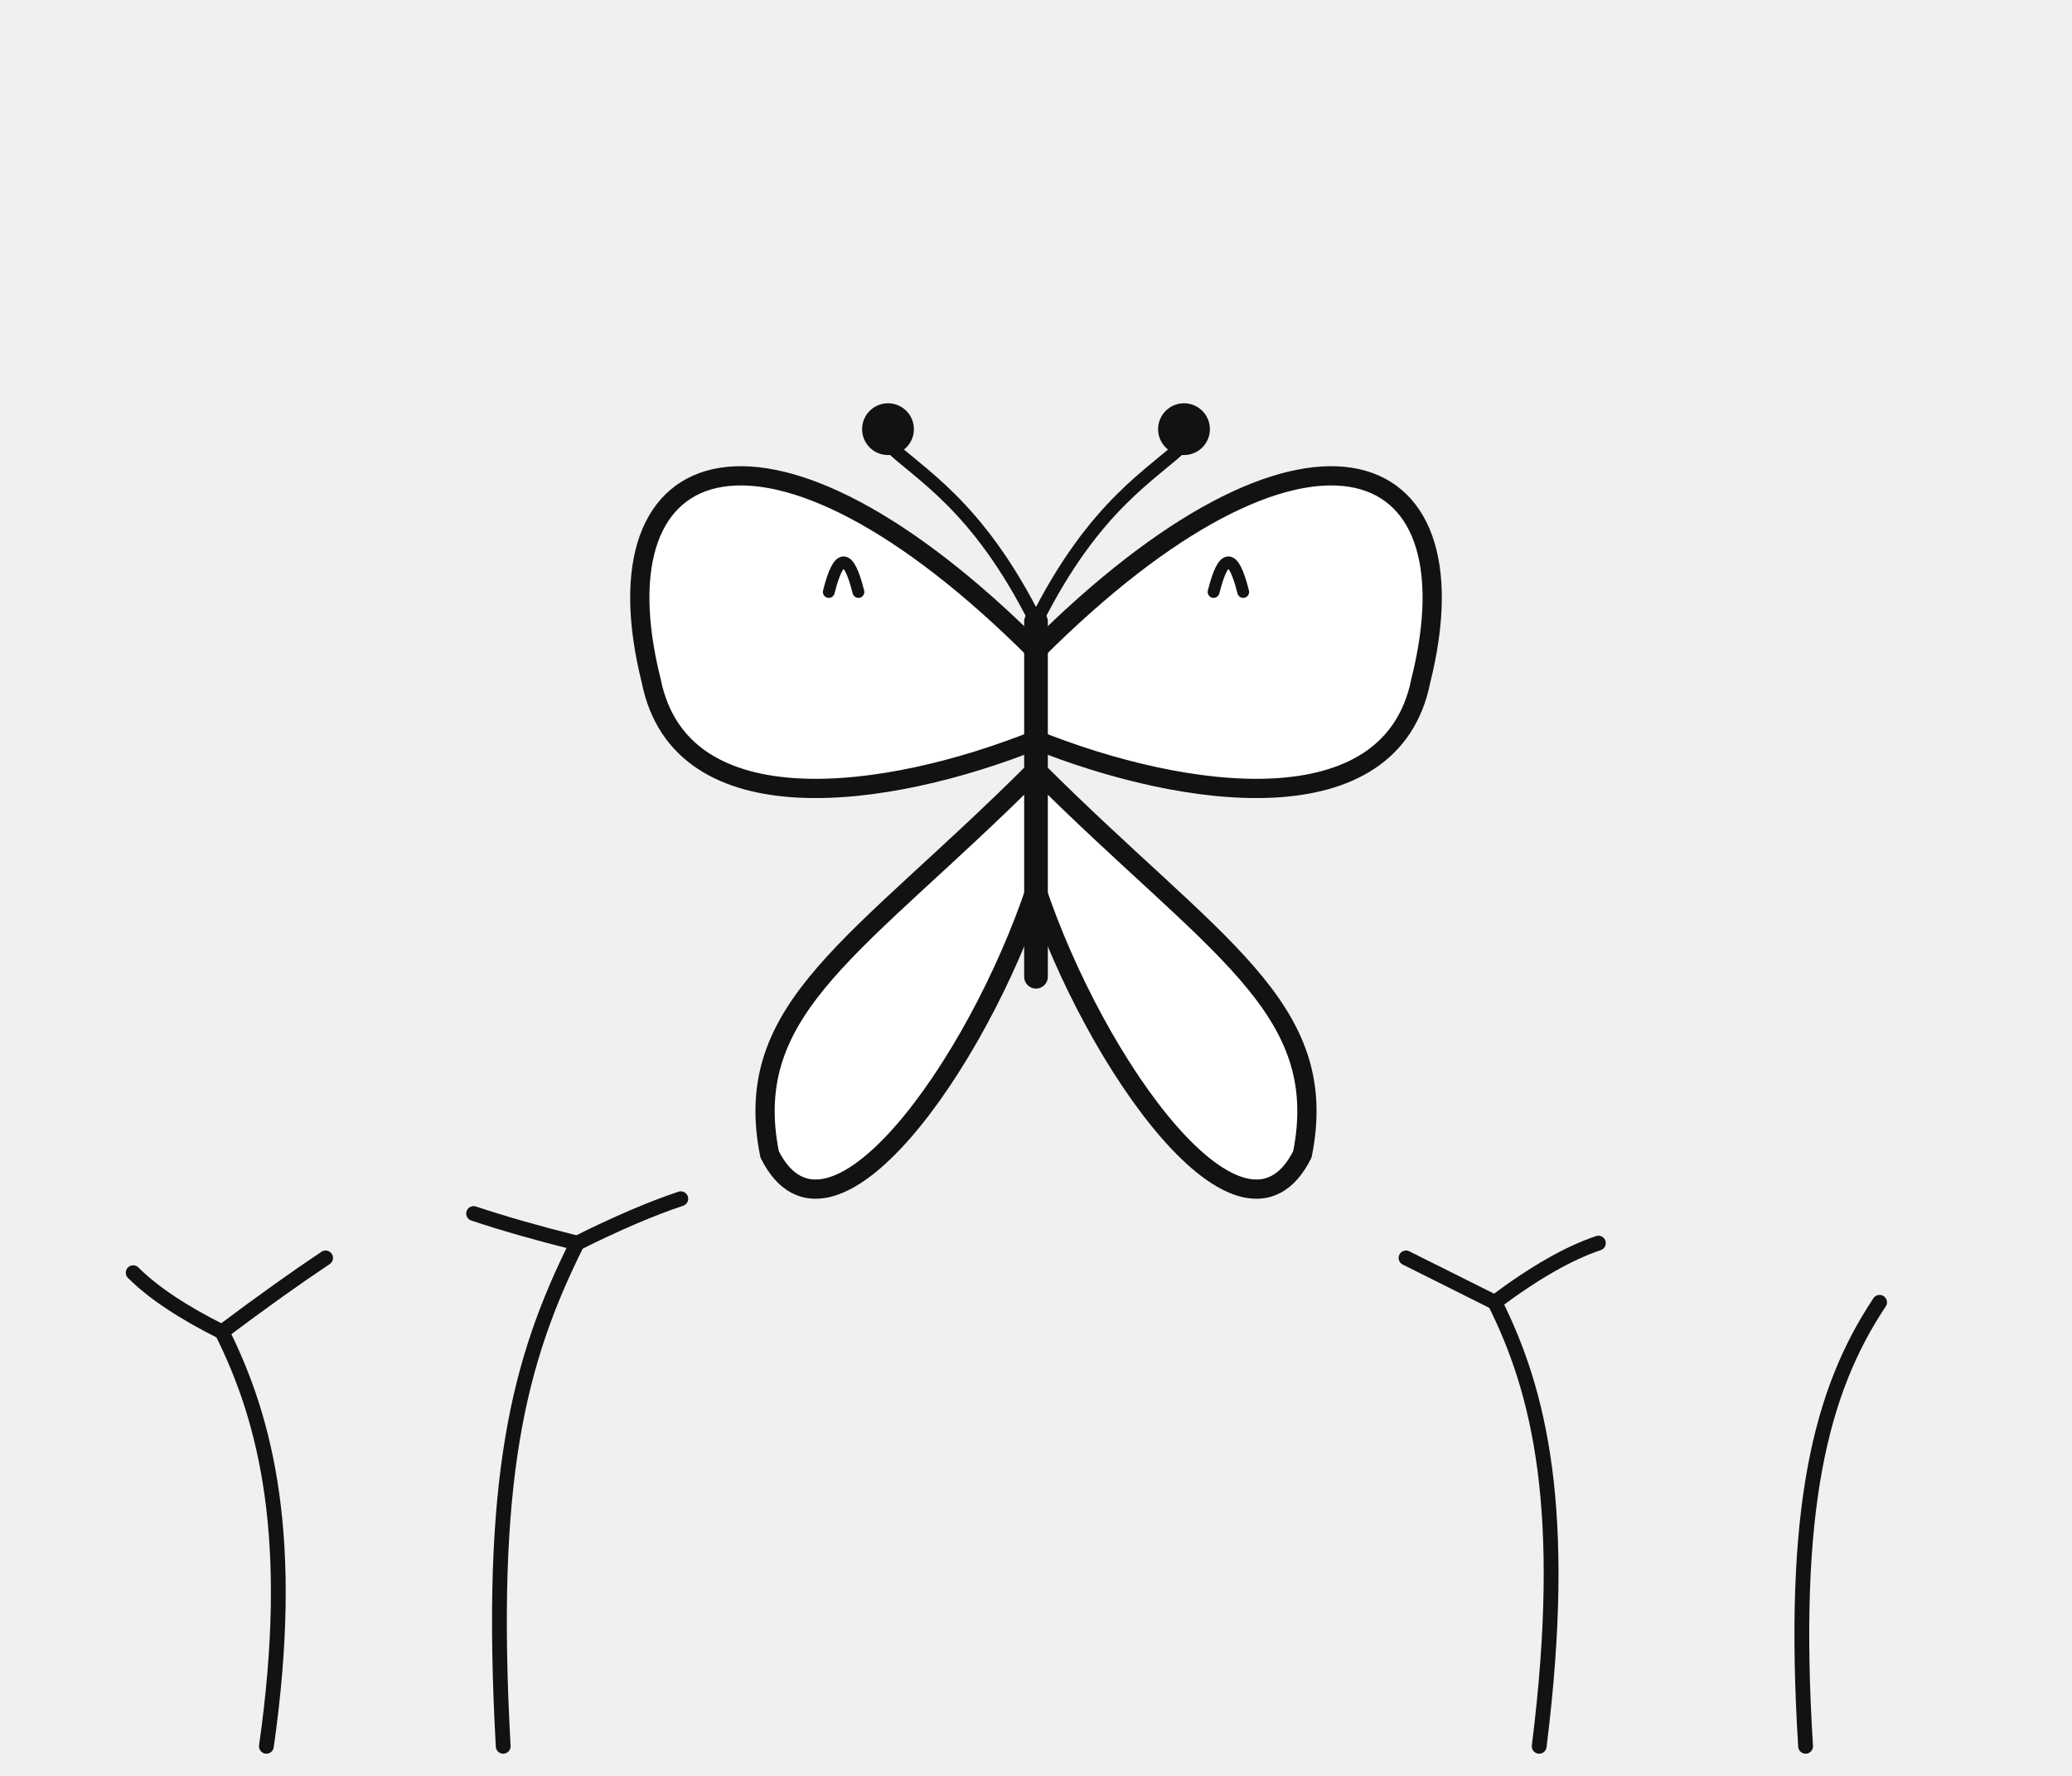
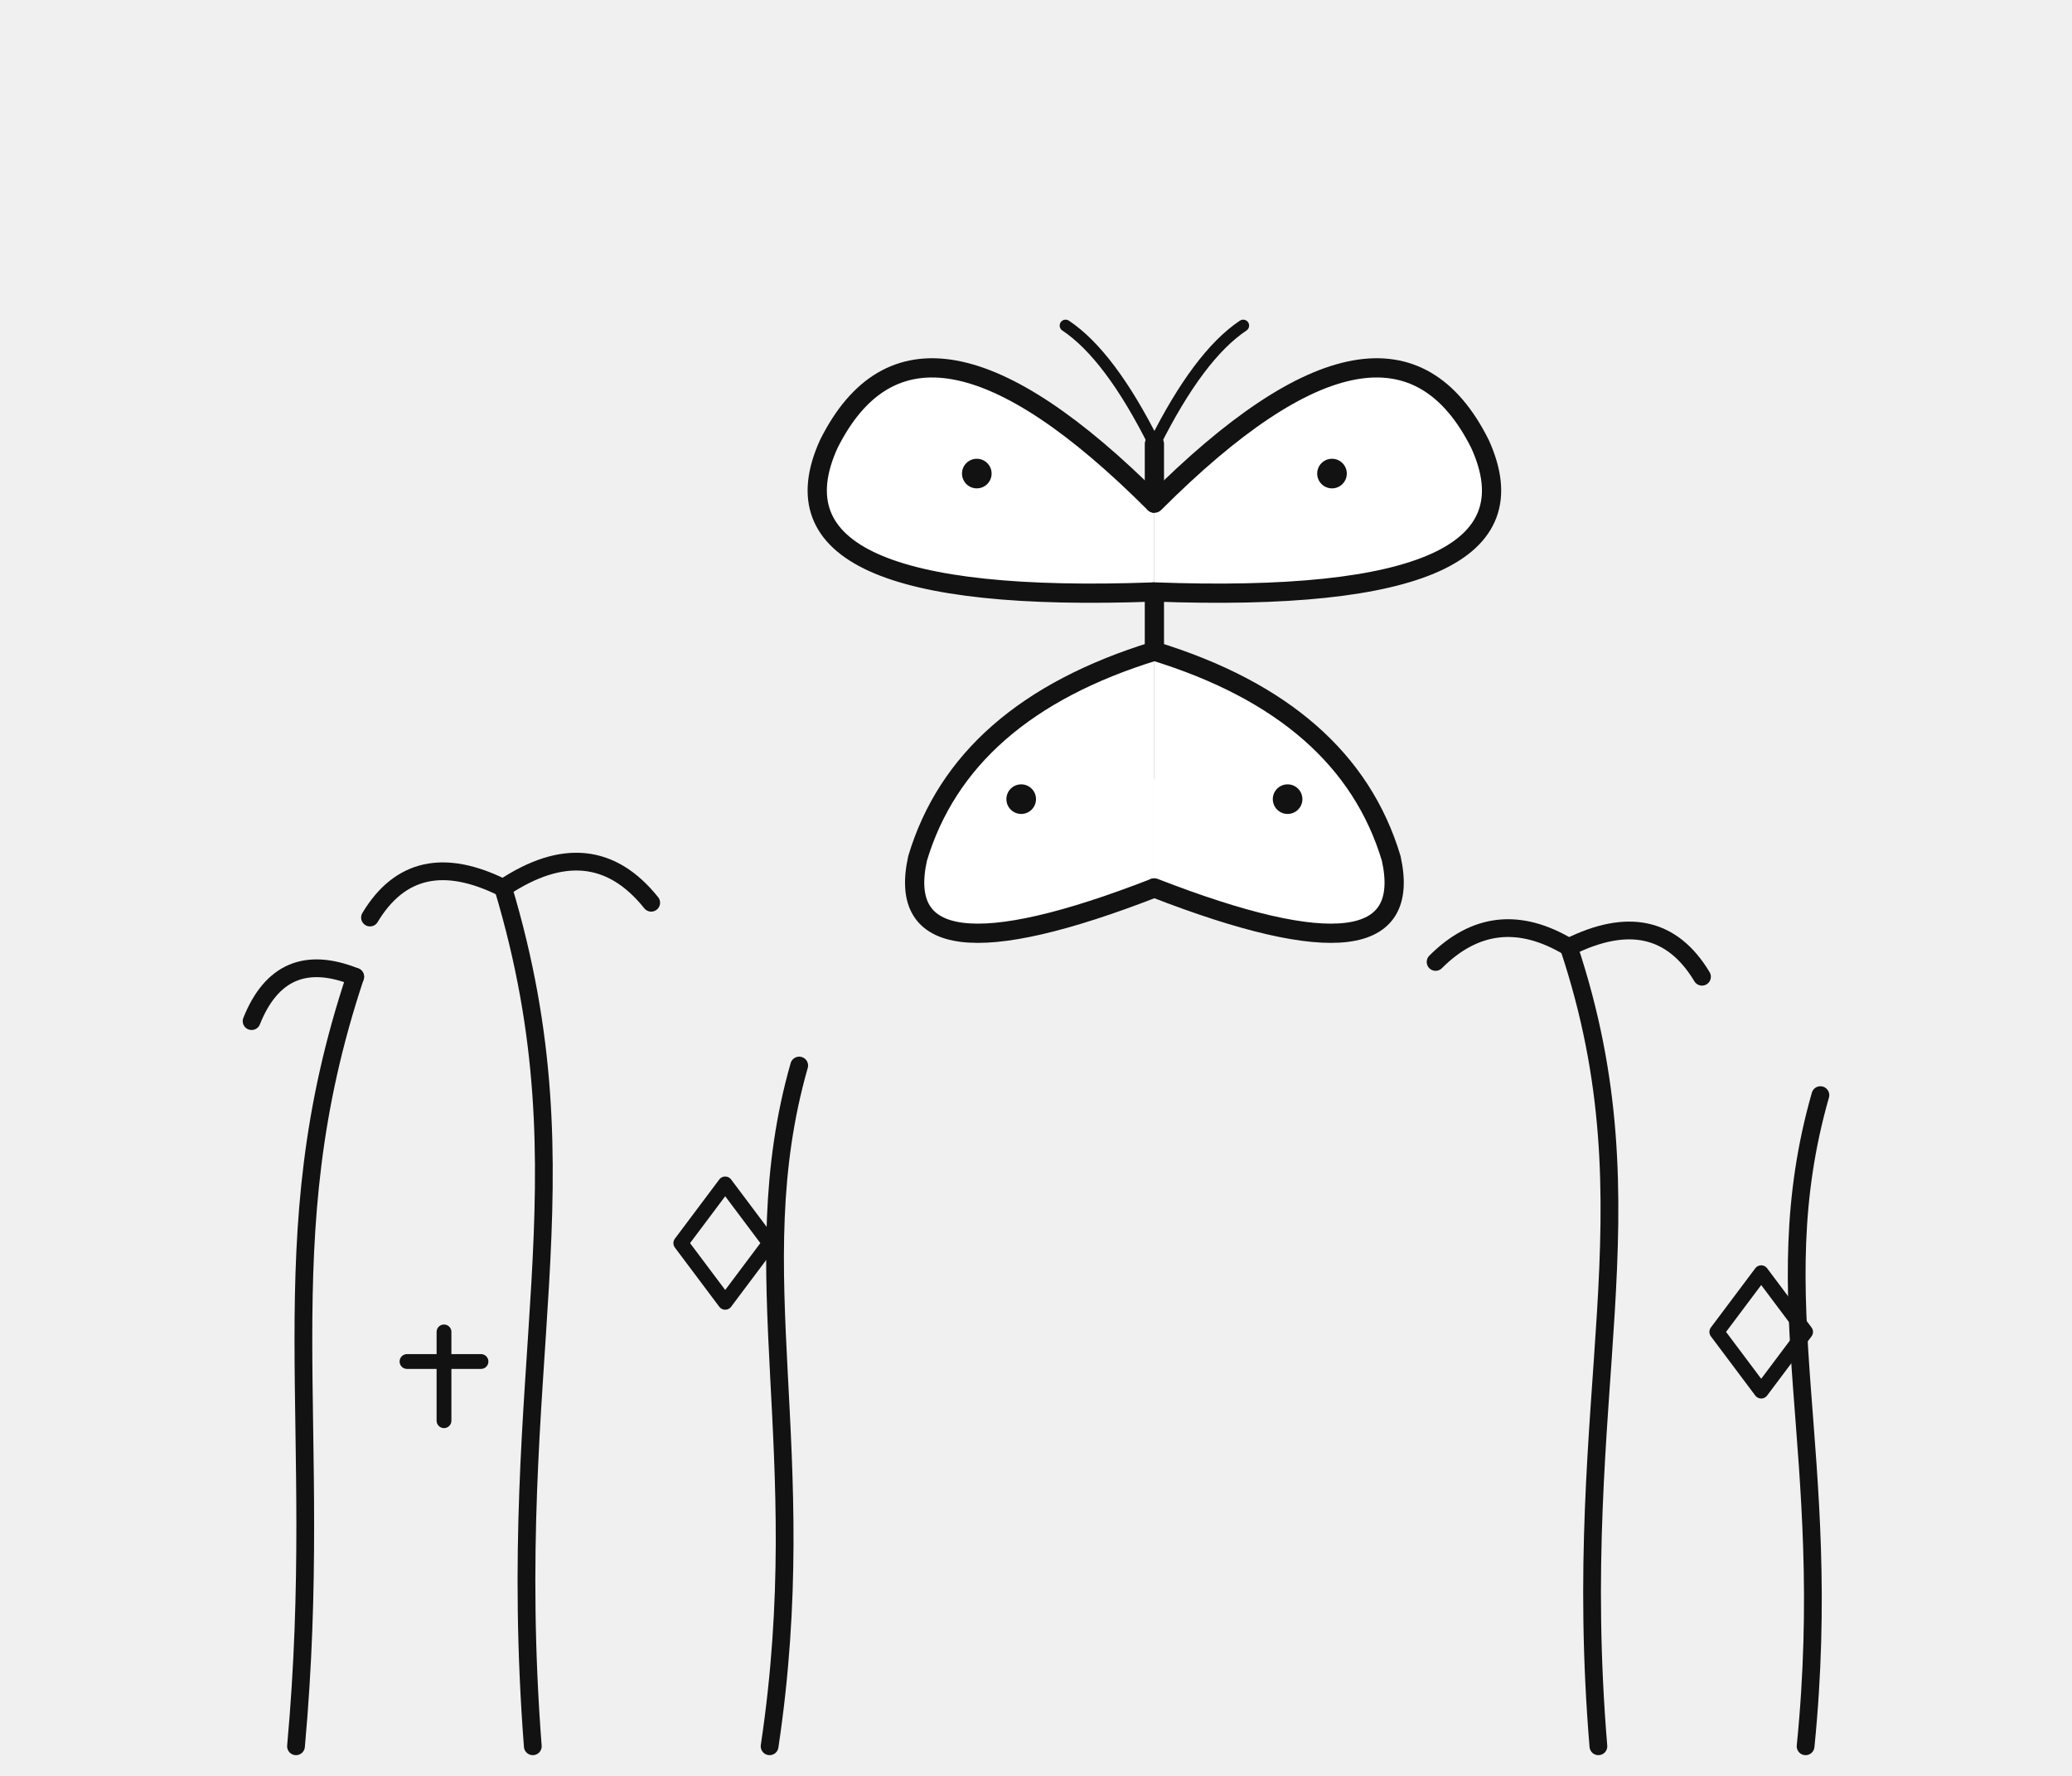
<svg xmlns="http://www.w3.org/2000/svg" viewBox="0 0 140 120">
+   <g fill="none" stroke="#121212" stroke-width="1.2" stroke-linecap="round" stroke-linejoin="round">
+     <path d="M20,118 C22,96 18,84 24,66" />
+     <path d="M36,118 C34,92 40,80 34,60" />
+     <path d="M52,118 C55,98 50,86 54,72" />
+     <path d="M108,118 C106,94 112,82 106,64" />
+     <path d="M122,118 C124,98 119,88 123,74" />
+     <path d="M34,60 q-6,-3 -9,2" />
+     <path d="M34,60 q6,-4 10,1" />
+     <path d="M24,66 q-5,-2 -7,3" />
+     <path d="M106,64 q-5,-3 -9,1" />
+     <path d="M106,64 q6,-3 9,2" />
+     <g stroke-width="1">
+       <path d="M46,84 l3,-4 l3,4 l-3,4 Z" />
+       <path d="M116,90 l3,-4 l3,4 l-3,4 Z" />
+       <path d="M30,96 l0,-6 M27.5,92 l5,0" />
+     </g>
+   </g>
  <g fill="none" stroke="#121212" stroke-width="1.3" stroke-linecap="round" stroke-linejoin="round">
-     <g fill="#fff">
-       <path d="M70,44 C52,26 40,30 44,46 C46,56 60,54 70,50 Z" />
-       <path d="M70,44 C88,26 100,30 96,46 C94,56 80,54 70,50 Z" />
-       <path d="M70,52 C58,64 50,68 52,78 C56,86 66,72 70,60 Z" />
-       <path d="M70,52 C82,64 90,68 88,78 C84,86 74,72 70,60 Z" />
-     </g>
-     <line x1="70" y1="42" x2="70" y2="66" stroke-width="1.6" />
-     <path d="M70,42 C66,34 62,32 60,30" stroke-width="0.9" />
-     <path d="M70,42 C74,34 78,32 80,30" stroke-width="0.9" />
-     <circle cx="60" cy="29" r="1.1" fill="#121212" />
-     <circle cx="80" cy="29" r="1.1" fill="#121212" />
-     <path d="M56,40 Q57,36 58,40" stroke-width="0.8" />
-     <path d="M82,40 Q83,36 84,40" stroke-width="0.8" />
+     <line x1="78" y1="30" x2="78" y2="52" />
+     <path d="M78,34 q-16,-16 -22,-4 q-5,11 22,10" fill="#fff" />
+     <path d="M78,34 q16,-16 22,-4 q5,11 -22,10" fill="#fff" />
+     <path d="M78,44 q-13,4 -16,14 q-2,9 16,2" fill="#fff" />
+     <path d="M78,44 q13,4 16,14 q2,9 -16,2" fill="#fff" />
+     <path d="M78,30 q-3,-6 -6,-8" stroke-width="0.8" />
+     <path d="M78,30 q3,-6 6,-8" stroke-width="0.8" />
  </g>
-   <g fill="none" stroke="#121212" stroke-width="1" stroke-linecap="round">
-     <path d="M18,118 C20,104 18,96 15,90" />
-     <path d="M15,90 Q11,88 9,86" />
-     <path d="M15,90 Q19,87 22,85" />
-     <path d="M34,118 C33,100 35,92 39,84" />
-     <path d="M39,84 Q35,83 32,82" />
-     <path d="M39,84 Q43,82 46,81" />
-     <path d="M104,118 C106,102 104,94 101,88" />
-     <path d="M101,88 Q97,86 95,85" />
-     <path d="M101,88 Q105,85 108,84" />
-     <path d="M122,118 C121,102 123,94 127,88" />
+   <g fill="#121212">
+     <circle cx="66" cy="32" r="1" />
+     <circle cx="90" cy="32" r="1" />
+     <circle cx="69" cy="54" r="1" />
+     <circle cx="87" cy="54" r="1" />
  </g>
</svg>
